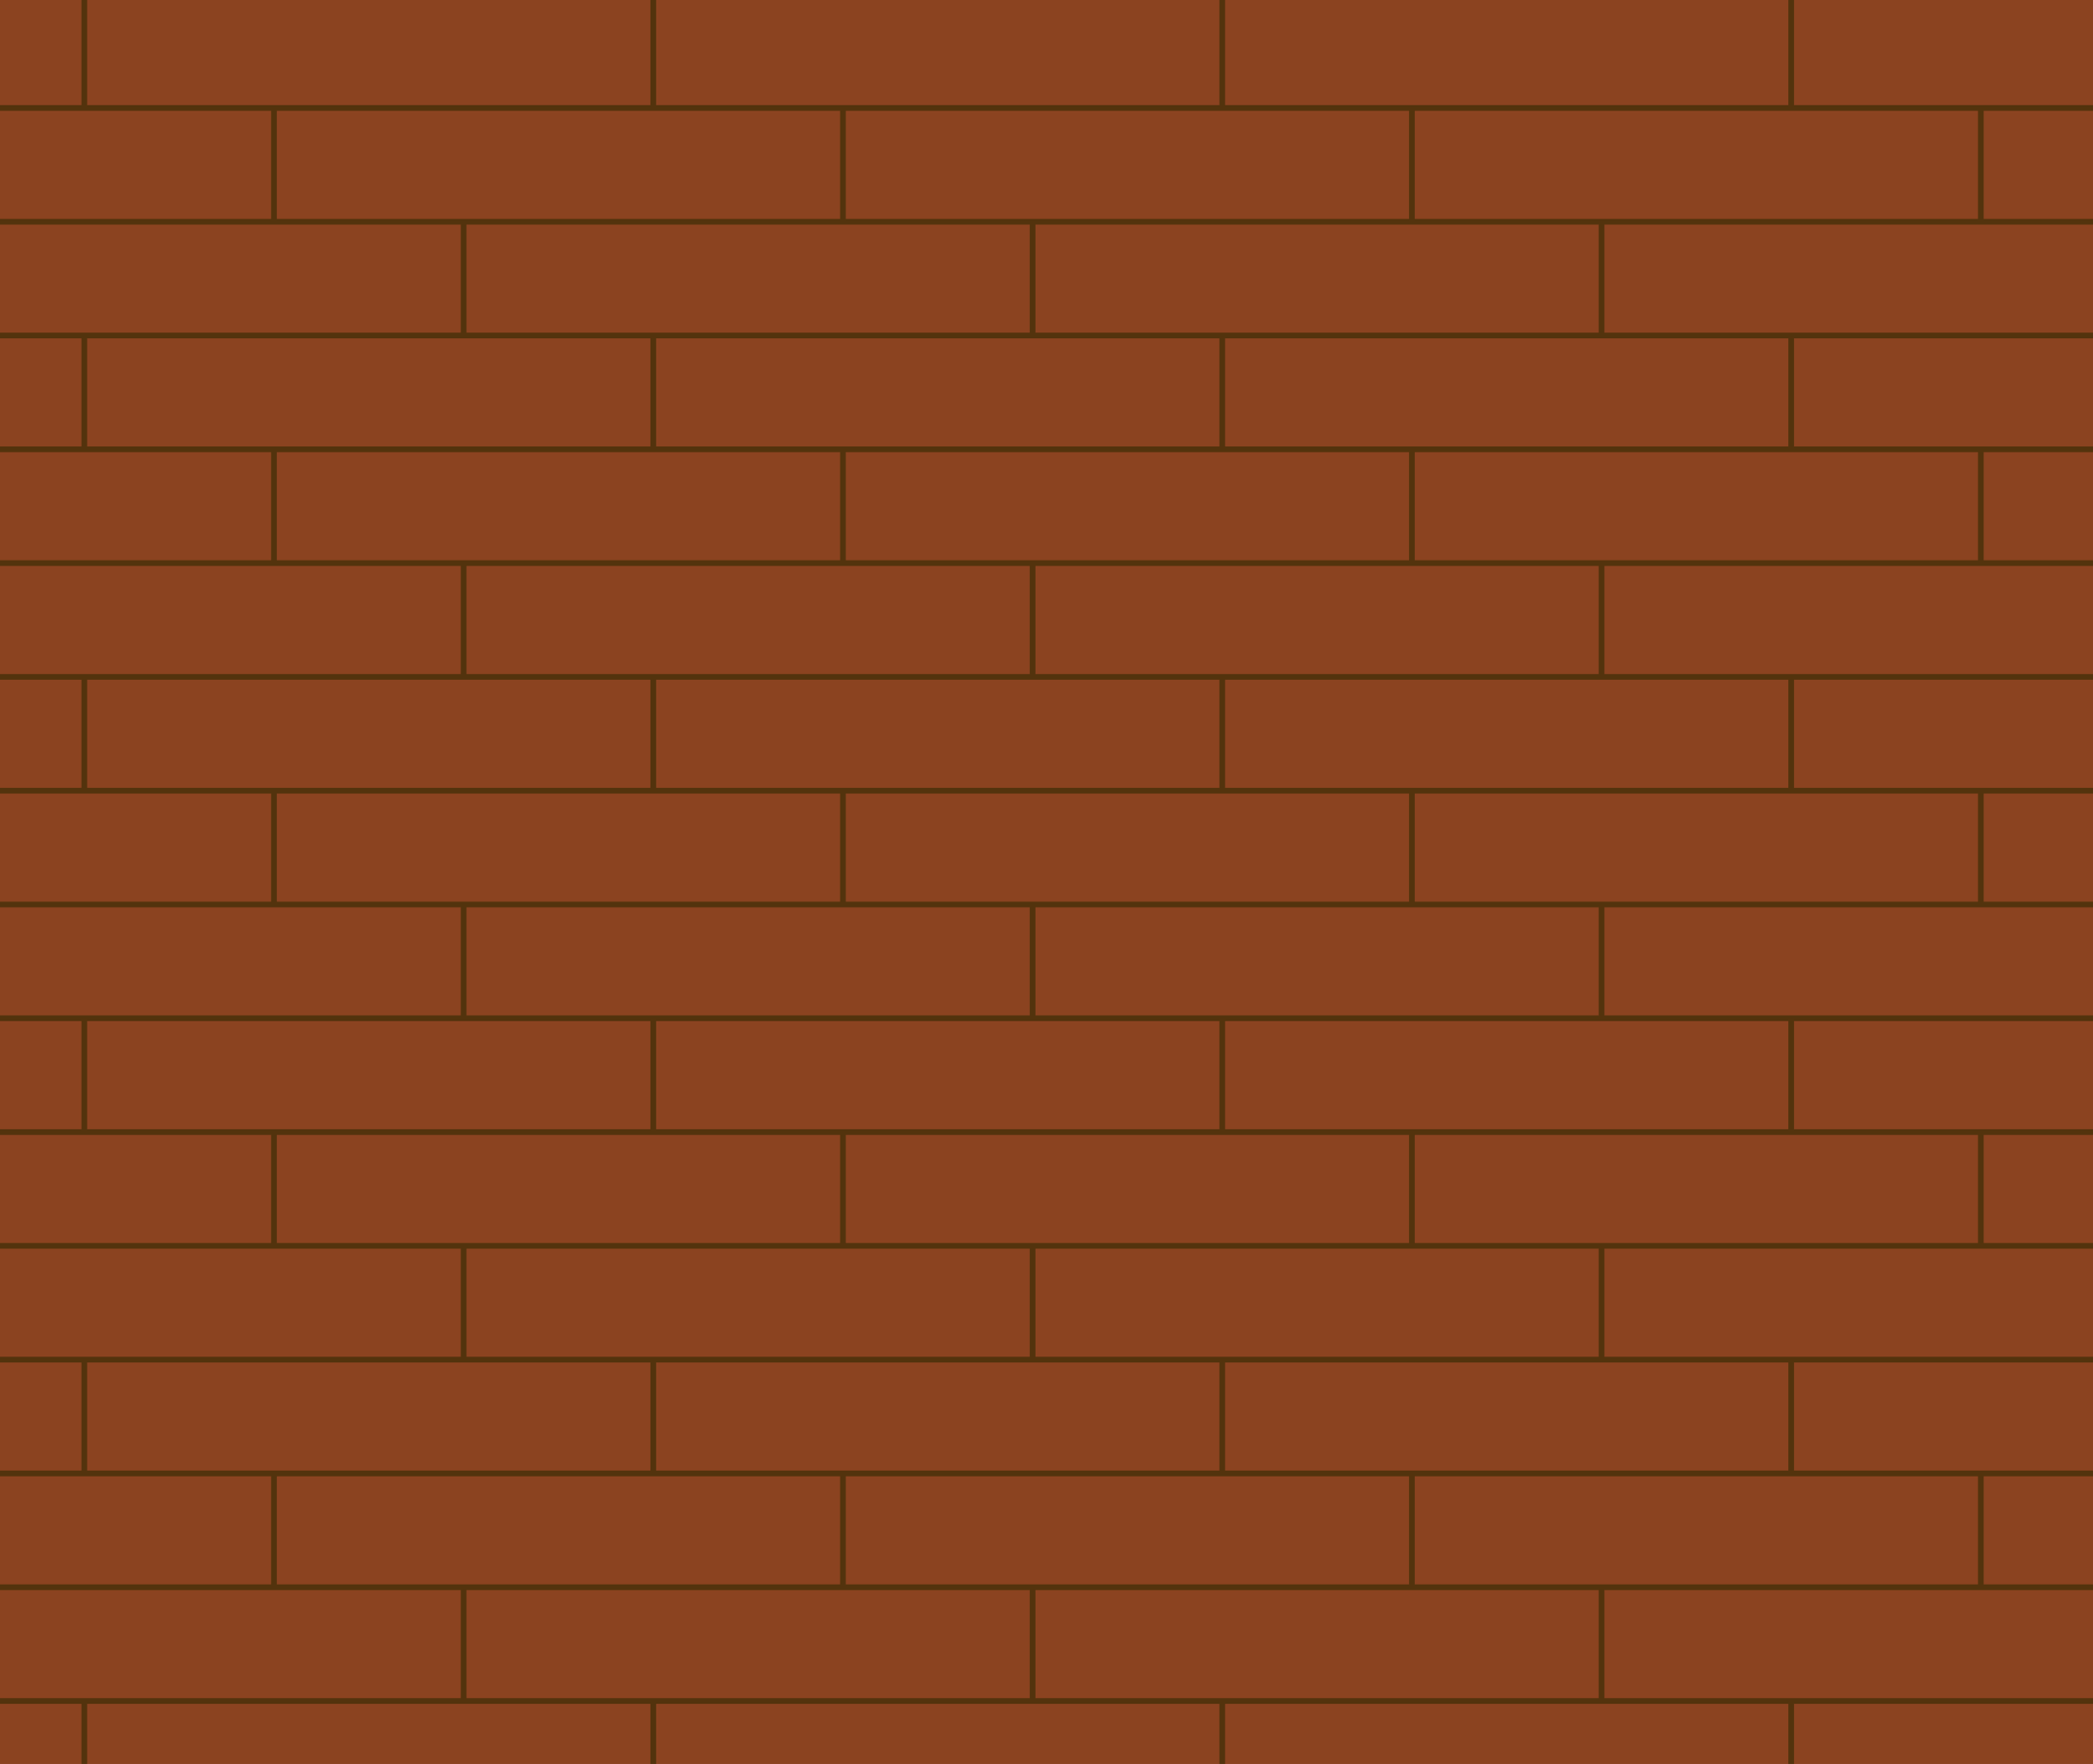
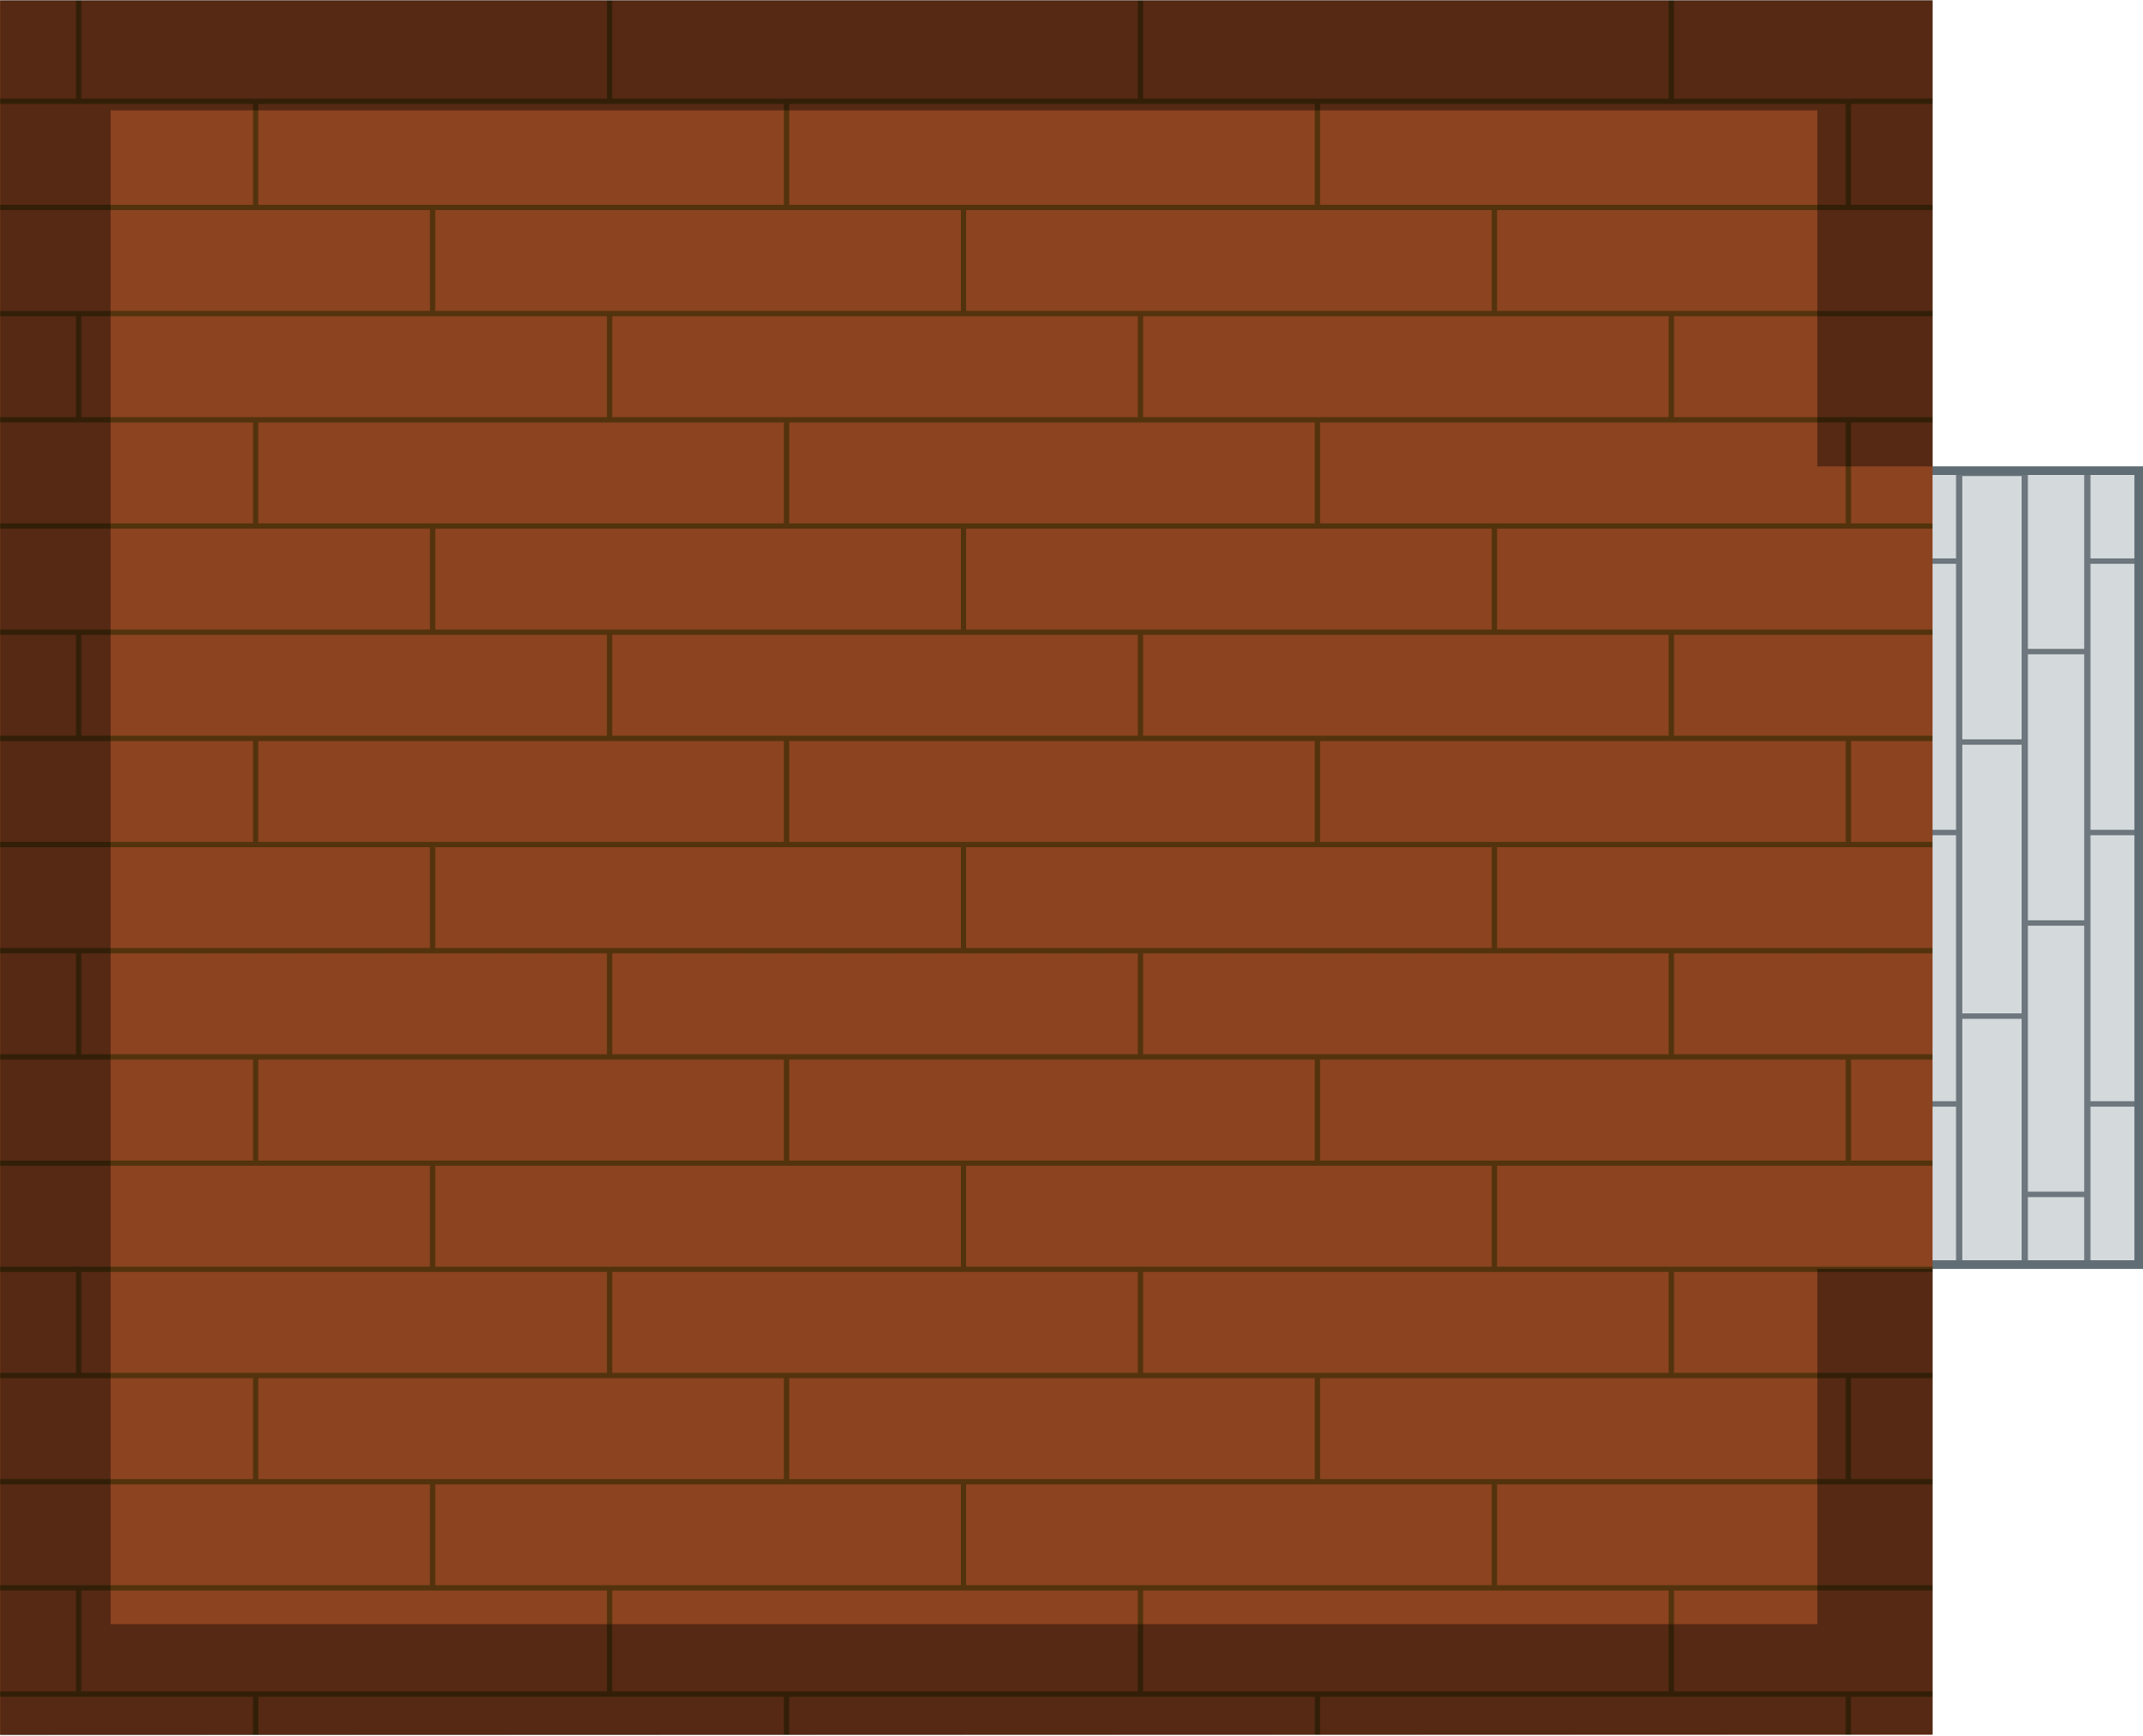
- <svg xmlns="http://www.w3.org/2000/svg" xmlns:xlink="http://www.w3.org/1999/xlink" viewBox="0 0 367.868 310.037" width="367.868" height="310.037" version="1.1" id="svg14">
+ <svg xmlns="http://www.w3.org/2000/svg" xmlns:xlink="http://www.w3.org/1999/xlink" viewBox="0 0 419.084 339.311" width="419.084" height="339.311" version="1.1" id="svg14" xml:space="preserve">
  <defs id="defs14">
-     <pattern xlink:href="#wood-pattern-1" id="pattern14" patternTransform="translate(81.48814,-21.0292)" />
+     <pattern xlink:href="#pattern23" preserveAspectRatio="none" id="pattern24" patternTransform="matrix(0,0.5306632,-0.611185,0,432.6435,92.03323)" x="0" y="0" />
+     <pattern xlink:href="#wood-pattern-1" id="pattern14" patternTransform="matrix(1.038204,0,0,1.038204,84.6014,-21.7312)" />
+     <pattern patternUnits="userSpaceOnUse" width="200" height="61" patternTransform="translate(51.10151,68.01631)" preserveAspectRatio="xMidYMid" id="pattern23" style="fill:#000000">
+       <g id="g22">
+         <rect x="0" y="0" width="200" height="60" fill="#8b4320" id="rect3" style="fill:#d4d9dc;fill-opacity:1" />
+         <path id="path13" style="baseline-shift:baseline;display:inline;overflow:visible;opacity:1;vector-effect:none;fill:#6d777d;fill-opacity:1;enable-background:accumulate;stop-color:#000000;stop-opacity:1" d="m 0,0 v 19 1 1 H 32.334 V 39 H 0 v 2 H 65.666 V 59 H 0 v 2 H 200 V 59 H 167.666 V 41 H 200 V 39 H 134.334 V 21 H 200 V 19 H 101 V 0 H 99 V 19 H 2 V 0 Z M 34.334,21 H 132.334 V 39 H 34.334 Z M 67.666,41 H 165.666 V 59 H 67.666 Z" />
+       </g>
+     </pattern>
  </defs>
  <pattern id="wood-pattern-1" patternUnits="userSpaceOnUse" width="200" height="60">
    <g id="g11">
      <rect x="0" y="0" width="200" height="60" fill="#8b4320" id="rect1" />
      <path d="M 0 0 H 200" stroke="#53330d" stroke-width="1" stroke-linejoin="miter" stroke-linecap="butt" id="path1" />
      <path d="M 0 20 H 200" stroke="#53330d" stroke-width="1" stroke-linejoin="miter" stroke-linecap="butt" id="path2" />
      <path d="M 0 40 H 200" stroke="#53330d" stroke-width="1" stroke-linejoin="miter" stroke-linecap="butt" id="path3" />
      <path d="M 0 60 H 200" stroke="#53330d" stroke-width="1" stroke-linejoin="miter" stroke-linecap="butt" id="path4" />
      <path d="M 0 0 V 20" stroke="#53330d" stroke-width="1" stroke-linejoin="miter" stroke-linecap="butt" id="path5" />
      <path d="M 100 0 V 20" stroke="#53330d" stroke-width="1" stroke-linejoin="miter" stroke-linecap="butt" id="path6" />
      <path d="M 200 0 V 20" stroke="#53330d" stroke-width="1" stroke-linejoin="miter" stroke-linecap="butt" id="path7" />
      <path d="M 33.333 20 V 40" stroke="#53330d" stroke-width="1" stroke-linejoin="miter" stroke-linecap="butt" id="path8" />
      <path d="M 133.333 20 V 40" stroke="#53330d" stroke-width="1" stroke-linejoin="miter" stroke-linecap="butt" id="path9" />
      <path d="M 66.667 40 V 60" stroke="#53330d" stroke-width="1" stroke-linejoin="miter" stroke-linecap="butt" id="path10" />
      <path d="M 166.667 40 V 60" stroke="#53330d" stroke-width="1" stroke-linejoin="miter" stroke-linecap="butt" id="path11" />
    </g>
  </pattern>
-   <rect x="0" y="0" width="367.868" height="310.037" fill="url(#wood-pattern-1)" id="rect11" style="fill:url(#pattern14);stroke-width:1.068" />
+   <path id="rect23" style="fill:url(#pattern24);stroke:#606d74;stroke-width:1.681" d="M 418.244,92.033 V 247.277 H 358.109 V 92.033 Z" />
+   <path id="rect11" style="display:inline;fill:url(#pattern14);stroke-width:1.109" d="M 0,0.101 H 377.924 V 339.209 H 0 Z" />
+   <path id="path1-8" style="fill:#000000;fill-opacity:0.387;stroke:none;stroke-width:5.886;stroke-dasharray:none;stroke-opacity:1" d="M 0.042,0 V 339.311 L 377.939,339.169 V 248.11 H 355.404 v 69.475 H 21.624 V 21.581 H 355.404 V 91.209 h 22.535 L 377.939,0 Z" />
</svg>
